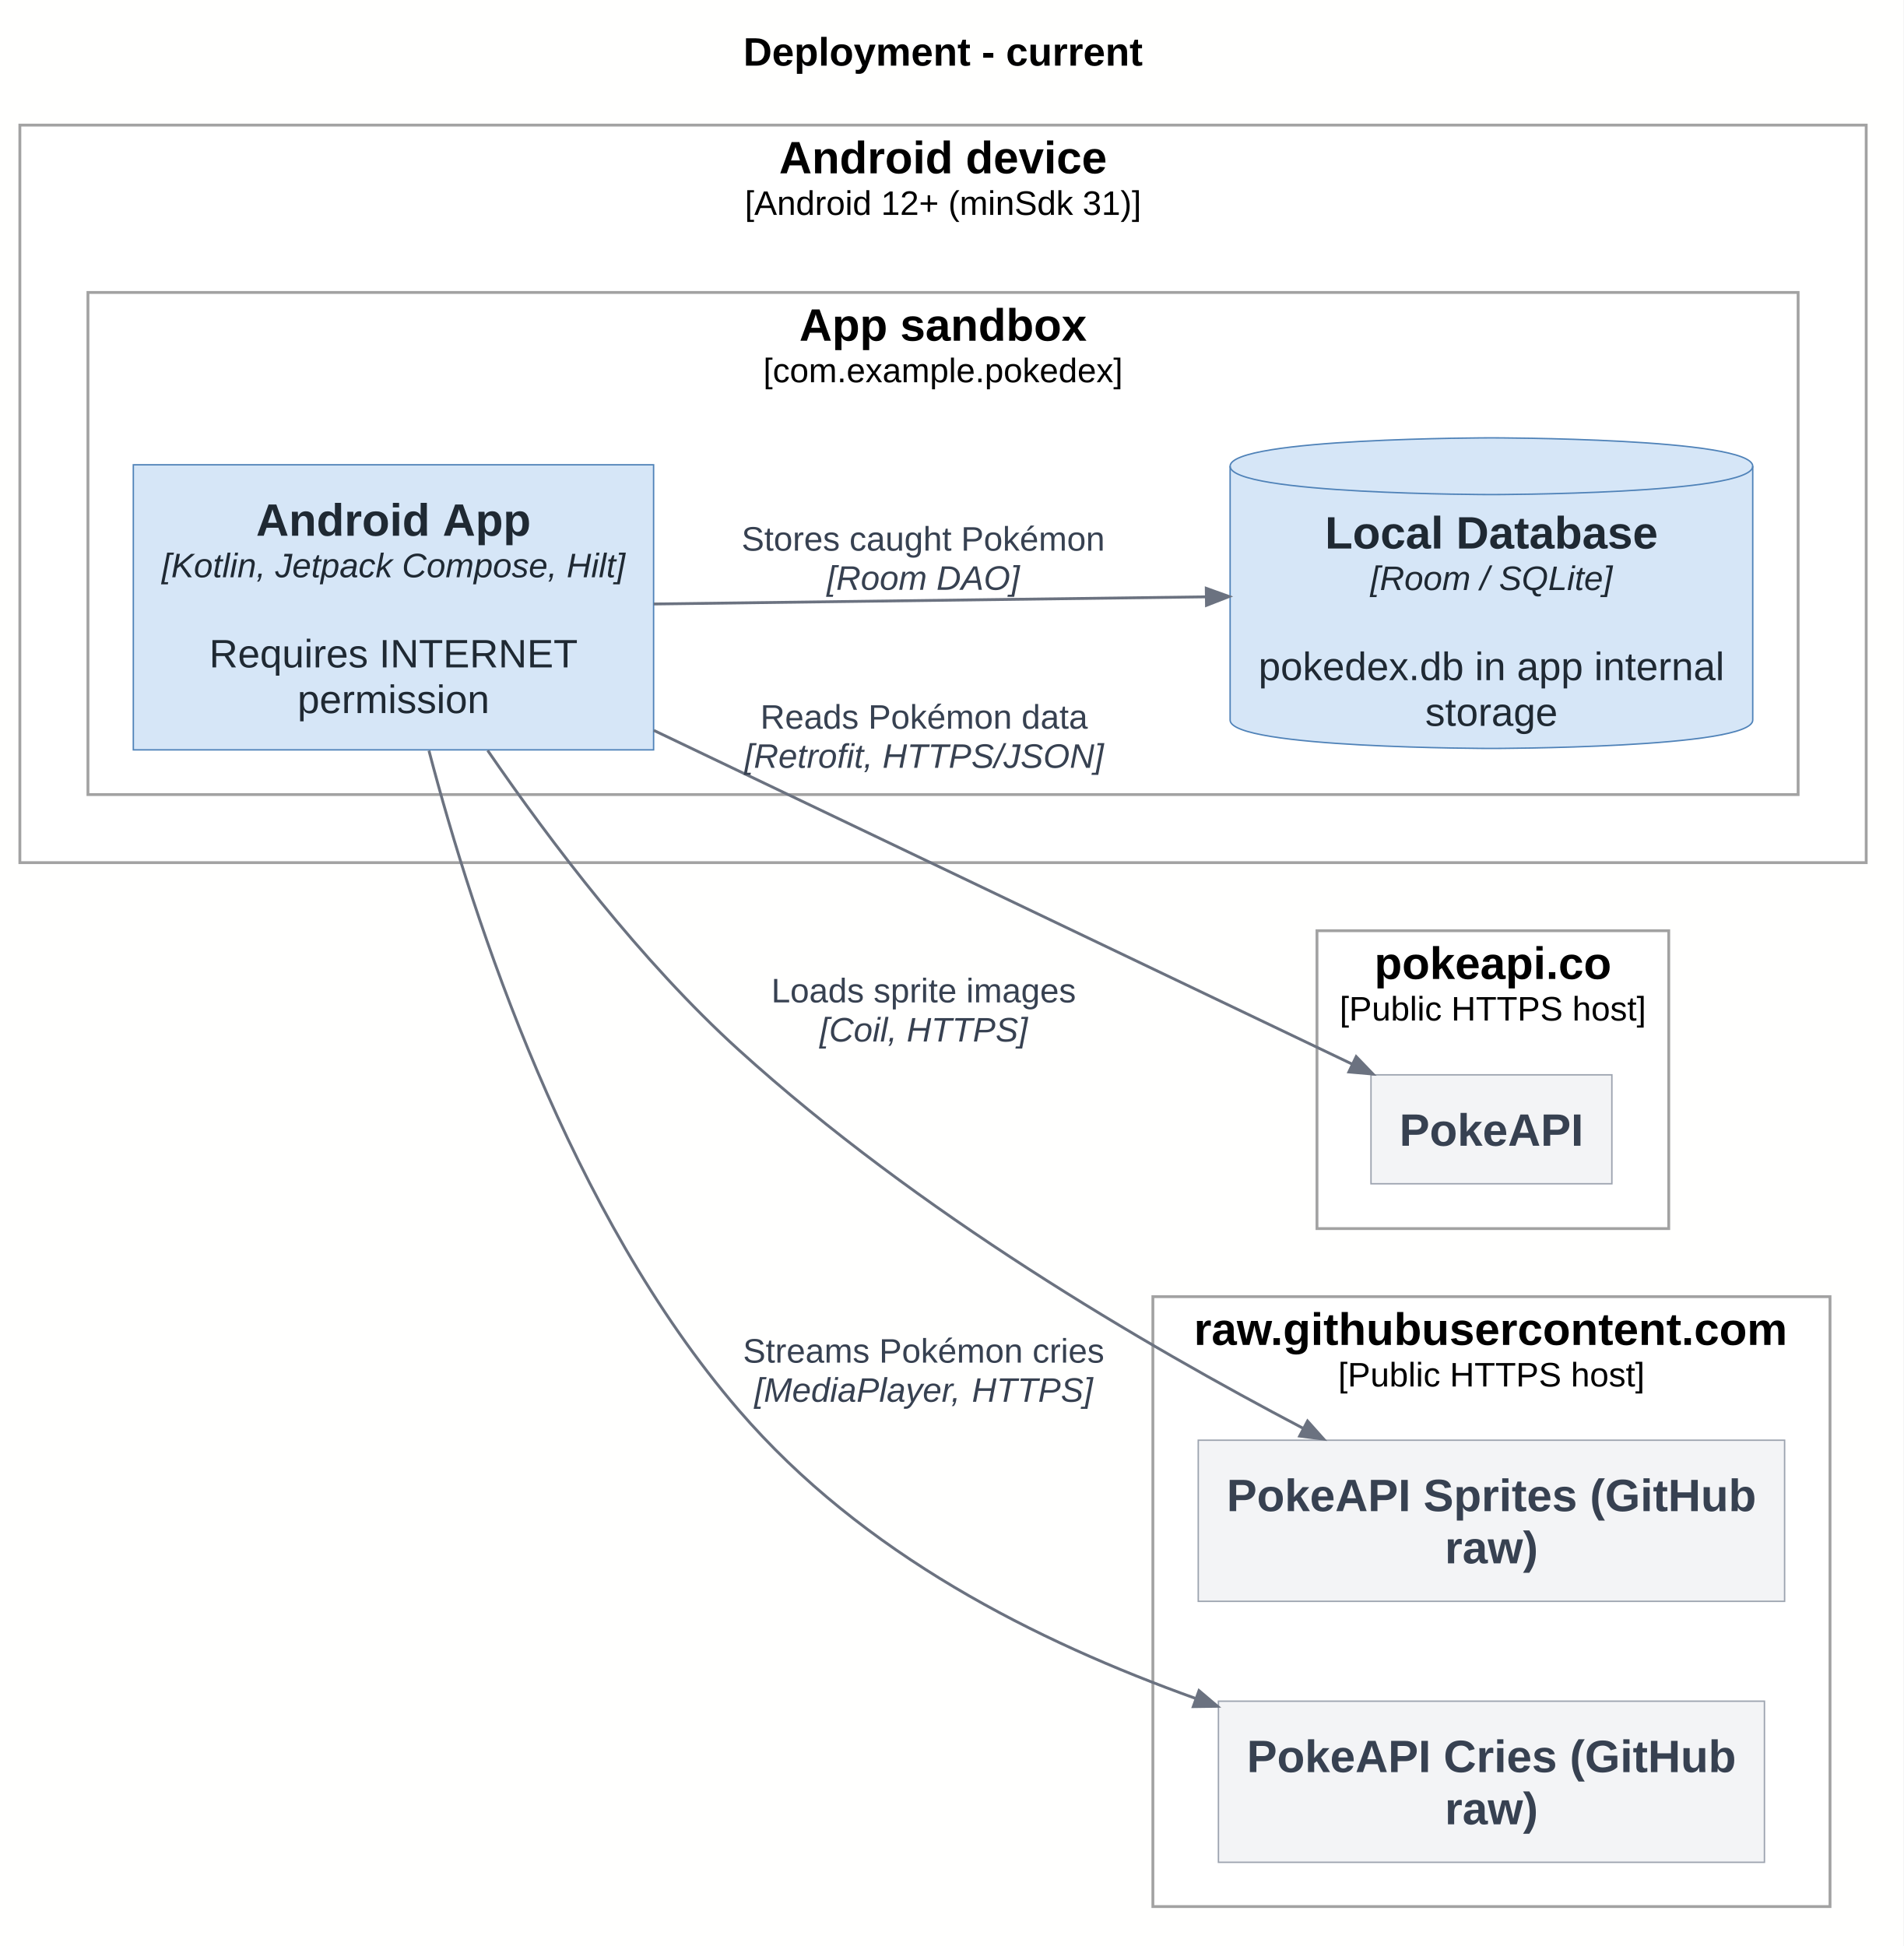
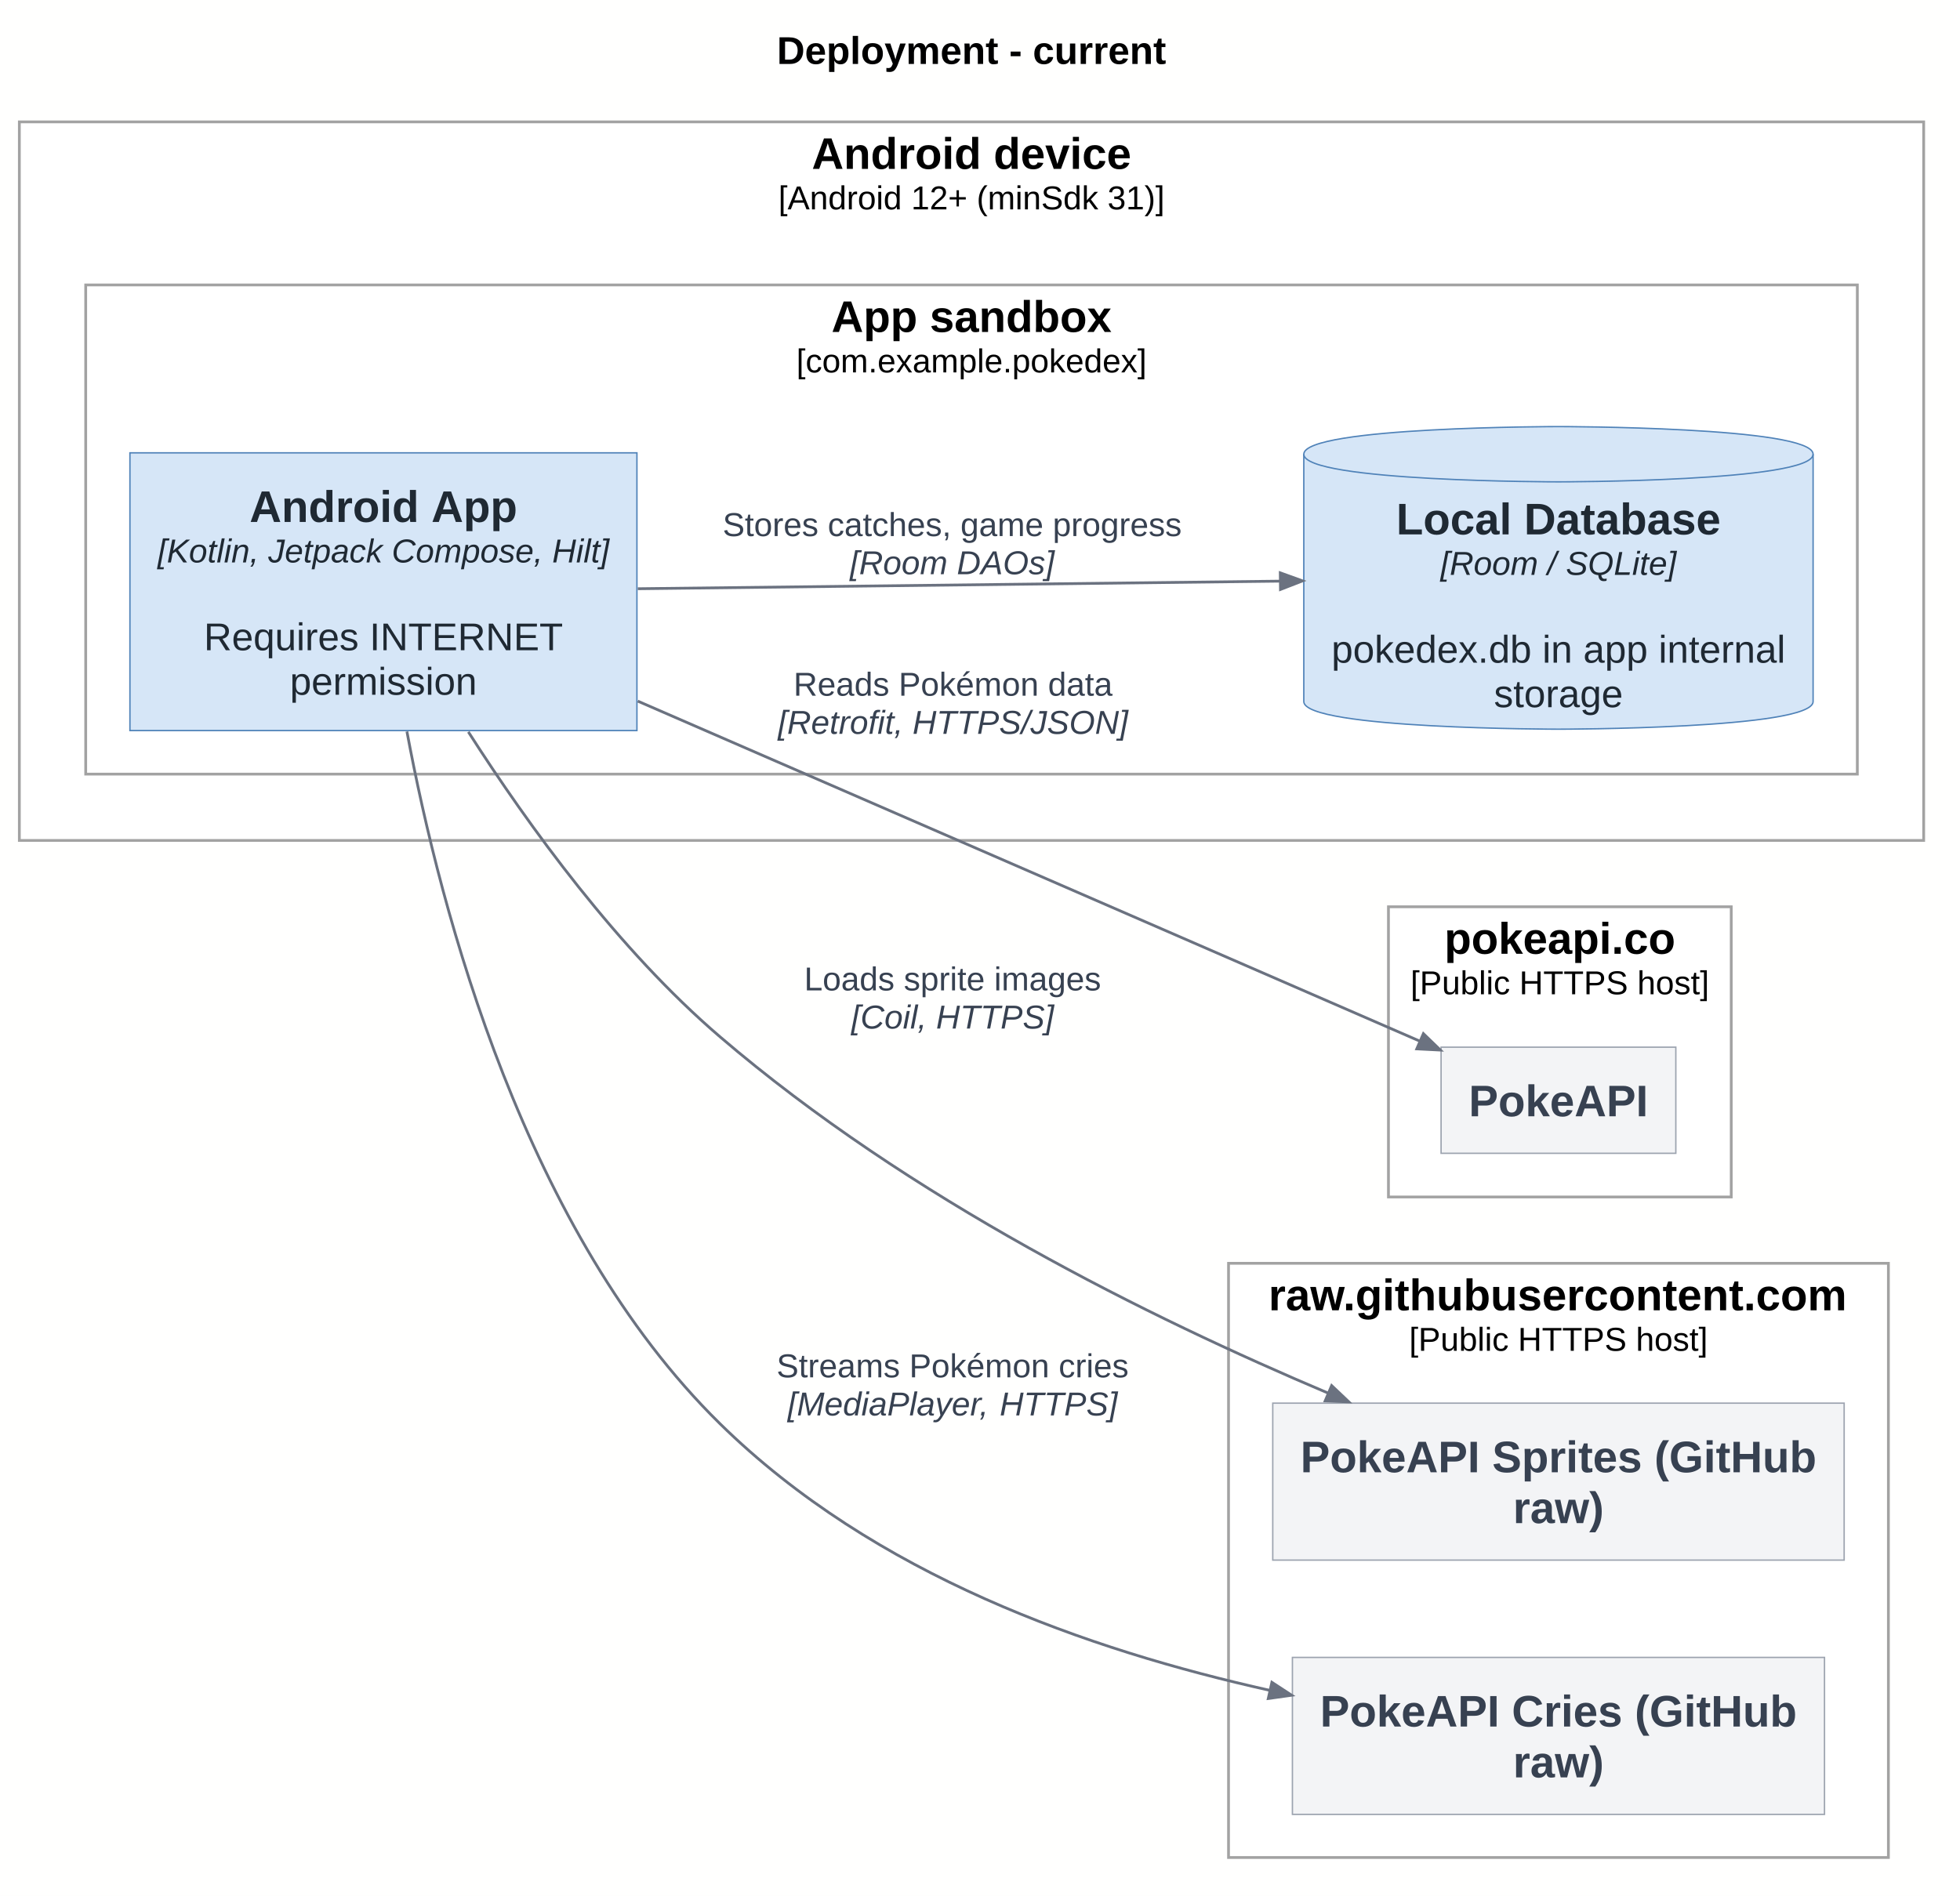
- <svg xmlns="http://www.w3.org/2000/svg" version="1.1" data-diagram-type="DESCRIPTION" style="width:671px;height:686px;background:#FFFFFE;" width="671px" height="686px" viewBox="0 0 671 686" zoomAndPan="magnify" preserveAspectRatio="none" contentStyleType="text/css">
+ <svg xmlns="http://www.w3.org/2000/svg" version="1.1" data-diagram-type="DESCRIPTION" style="width:709px;height:686px;background:#FFFFFE;" width="709px" height="686px" viewBox="0 0 709 686" zoomAndPan="magnify" preserveAspectRatio="none" contentStyleType="text/css">
  <defs />
  <g font-family="sans-serif" lengthAdjust="spacing">
-     <rect x="0" y="0" width="671" height="686" fill="#FFFFFE" style="stroke:none;" />
+     <rect x="0" y="0" width="709" height="686" fill="#FFFFFE" style="stroke:none;" />
    <g class="title" data-source-line="13">
-       <text x="262.03" y="23.132" fill="#000" font-size="14" textLength="140.8" font-weight="700" font-family="Arial">Deployment - current</text>
+       <text x="281.03" y="23.132" fill="#000" font-size="14" textLength="140.8" font-weight="700" font-family="Arial">Deployment - current</text>
    </g>
    <g class="cluster" data-qualified-name="device" id="ent0001" data-source-line="115">
-       <rect x="7" y="44.099" width="650.86" height="260" fill="#FFF" style="stroke:#A2A2A2;stroke-width:1;" />
-       <text x="274.641" y="61.106" fill="#000" font-size="16" textLength="115.578" font-weight="700" font-family="Arial">Android device</text>
-       <text x="262.56" y="75.753" fill="#000" font-size="12" textLength="139.74" font-family="Arial">[Android 12+ (minSdk 31)]</text>
+       <rect x="7" y="44.099" width="688.86" height="260" fill="#FFF" style="stroke:#A2A2A2;stroke-width:1;" />
+       <text x="293.641" y="61.106" fill="#000" font-size="16" textLength="115.578" font-weight="700" font-family="Arial">Android device</text>
+       <text x="281.56" y="75.753" fill="#000" font-size="12" textLength="139.74" font-family="Arial">[Android 12+ (minSdk 31)]</text>
    </g>
    <g class="cluster" data-qualified-name="device.sandbox" id="ent0002" data-source-line="115">
-       <rect x="31" y="103.099" width="602.86" height="177" fill="#FFF" style="stroke:#A2A2A2;stroke-width:1;" />
-       <text x="281.762" y="120.106" fill="#000" font-size="16" textLength="101.336" font-weight="700" font-family="Arial">App sandbox</text>
-       <text x="269.064" y="134.753" fill="#000" font-size="12" textLength="126.732" font-family="Arial">[com.example.pokedex]</text>
+       <rect x="31" y="103.099" width="640.86" height="177" fill="#FFF" style="stroke:#A2A2A2;stroke-width:1;" />
+       <text x="300.762" y="120.106" fill="#000" font-size="16" textLength="101.336" font-weight="700" font-family="Arial">App sandbox</text>
+       <text x="288.064" y="134.753" fill="#000" font-size="12" textLength="126.732" font-family="Arial">[com.example.pokedex]</text>
    </g>
    <g class="cluster" data-qualified-name="pokeApiNode" id="ent0005" data-source-line="115">
-       <rect x="464.25" y="328.099" width="124" height="105" fill="#FFF" style="stroke:#A2A2A2;stroke-width:1;" />
-       <text x="484.461" y="345.106" fill="#000" font-size="16" textLength="83.578" font-weight="700" font-family="Arial">pokeapi.co</text>
-       <text x="472.232" y="359.753" fill="#000" font-size="12" textLength="108.035" font-family="Arial">[Public HTTPS host]</text>
+       <rect x="502.25" y="328.099" width="124" height="105" fill="#FFF" style="stroke:#A2A2A2;stroke-width:1;" />
+       <text x="522.461" y="345.106" fill="#000" font-size="16" textLength="83.578" font-weight="700" font-family="Arial">pokeapi.co</text>
+       <text x="510.232" y="359.753" fill="#000" font-size="12" textLength="108.035" font-family="Arial">[Public HTTPS host]</text>
    </g>
    <g class="cluster" data-qualified-name="githubRawNode" id="ent0007" data-source-line="115">
-       <rect x="406.4" y="457.099" width="238.7" height="215" fill="#FFF" style="stroke:#A2A2A2;stroke-width:1;" />
-       <text x="420.852" y="474.106" fill="#000" font-size="16" textLength="209.797" font-weight="700" font-family="Arial">raw.githubusercontent.com</text>
-       <text x="471.732" y="488.753" fill="#000" font-size="12" textLength="108.035" font-family="Arial">[Public HTTPS host]</text>
+       <rect x="444.4" y="457.099" width="238.7" height="215" fill="#FFF" style="stroke:#A2A2A2;stroke-width:1;" />
+       <text x="458.852" y="474.106" fill="#000" font-size="16" textLength="209.797" font-weight="700" font-family="Arial">raw.githubusercontent.com</text>
+       <text x="509.732" y="488.753" fill="#000" font-size="12" textLength="108.035" font-family="Arial">[Public HTTPS host]</text>
    </g>
    <g class="entity" data-qualified-name="device.sandbox.androidApp" id="ent0003" data-source-line="71">
      <rect x="47" y="163.849" width="183.4" height="100.493" fill="#D6E6F7" style="stroke:#4F82B8;stroke-width:0.5;" />
      <text x="90.267" y="188.856" fill="#1F2933" font-size="16" textLength="61.32" font-weight="700" font-family="Arial">Android</text>
      <text x="151.587" y="188.856" fill="#1F2933" font-size="16" font-weight="700" font-family="Arial"> </text>
      <text x="156.032" y="188.856" fill="#1F2933" font-size="16" textLength="31.102" font-weight="700" font-family="Arial">App</text>
      <text x="57" y="203.503" fill="#1F2933" font-size="12" textLength="36.686" font-style="italic" font-family="Arial">[Kotlin,</text>
      <text x="93.686" y="203.503" fill="#1F2933" font-size="12" font-style="italic" font-family="Arial"> </text>
      <text x="97.02" y="203.503" fill="#1F2933" font-size="12" textLength="41.355" font-style="italic" font-family="Arial">Jetpack</text>
      <text x="138.375" y="203.503" fill="#1F2933" font-size="12" font-style="italic" font-family="Arial"> </text>
      <text x="141.709" y="203.503" fill="#1F2933" font-size="12" textLength="54.691" font-style="italic" font-family="Arial">Compose,</text>
      <text x="196.4" y="203.503" fill="#1F2933" font-size="12" font-style="italic" font-family="Arial"> </text>
      <text x="199.734" y="203.503" fill="#1F2933" font-size="12" textLength="20.666" font-style="italic" font-family="Arial">Hilt]</text>
      <text x="136.755" y="219.178" fill="#1F2933" font-size="14" font-family="Arial"> </text>
      <text x="73.742" y="235.276" fill="#1F2933" font-size="14" textLength="56.027" font-family="Arial">Requires</text>
      <text x="129.769" y="235.276" fill="#1F2933" font-size="14" font-family="Arial"> </text>
      <text x="133.659" y="235.276" fill="#1F2933" font-size="14" textLength="70" font-family="Arial">INTERNET</text>
      <text x="104.855" y="251.375" fill="#1F2933" font-size="14" textLength="67.689" font-family="Arial">permission</text>
    </g>
    <g class="entity" data-qualified-name="device.sandbox.localDb" id="ent0004" data-source-line="75">
-       <path d="M433.63,164.349 C433.63,154.349 525.747,154.349 525.747,154.349 C525.747,154.349 617.863,154.349 617.863,164.349 L617.863,253.842 C617.863,263.842 525.747,263.842 525.747,263.842 C525.747,263.842 433.63,263.842 433.63,253.842 L433.63,164.349" style="stroke:#4F82B8;stroke-width:0.5;" fill="#D6E6F7" />
-       <path d="M433.63,164.349 C433.63,174.349 525.747,174.349 525.747,174.349 C525.747,174.349 617.863,174.349 617.863,164.349" style="stroke:#4F82B8;stroke-width:0.5;" fill="none" />
-       <text x="467.055" y="193.356" fill="#1F2933" font-size="16" textLength="41.789" font-weight="700" font-family="Arial">Local</text>
-       <text x="508.844" y="193.356" fill="#1F2933" font-size="16" font-weight="700" font-family="Arial"> </text>
-       <text x="513.29" y="193.356" fill="#1F2933" font-size="16" textLength="71.148" font-weight="700" font-family="Arial">Database</text>
-       <text x="483.064" y="208.003" fill="#1F2933" font-size="12" textLength="35.344" font-style="italic" font-family="Arial">[Room</text>
-       <text x="518.408" y="208.003" fill="#1F2933" font-size="12" font-style="italic" font-family="Arial"> </text>
-       <text x="521.742" y="208.003" fill="#1F2933" font-size="12" font-style="italic" font-family="Arial">/</text>
-       <text x="525.076" y="208.003" fill="#1F2933" font-size="12" font-style="italic" font-family="Arial"> </text>
-       <text x="528.41" y="208.003" fill="#1F2933" font-size="12" textLength="40.02" font-style="italic" font-family="Arial">SQLite]</text>
-       <text x="523.802" y="223.678" fill="#1F2933" font-size="14" font-family="Arial"> </text>
-       <text x="443.63" y="239.776" fill="#1F2933" font-size="14" textLength="72.393" font-family="Arial">pokedex.db</text>
-       <text x="516.023" y="239.776" fill="#1F2933" font-size="14" font-family="Arial"> </text>
-       <text x="519.912" y="239.776" fill="#1F2933" font-size="14" textLength="10.896" font-family="Arial">in</text>
-       <text x="530.809" y="239.776" fill="#1F2933" font-size="14" font-family="Arial"> </text>
-       <text x="534.698" y="239.776" fill="#1F2933" font-size="14" textLength="23.358" font-family="Arial">app</text>
-       <text x="558.057" y="239.776" fill="#1F2933" font-size="14" font-family="Arial"> </text>
-       <text x="561.946" y="239.776" fill="#1F2933" font-size="14" textLength="45.917" font-family="Arial">internal</text>
-       <text x="502.399" y="255.875" fill="#1F2933" font-size="14" textLength="46.696" font-family="Arial">storage</text>
+       <path d="M471.63,164.349 C471.63,154.349 563.747,154.349 563.747,154.349 C563.747,154.349 655.863,154.349 655.863,164.349 L655.863,253.842 C655.863,263.842 563.747,263.842 563.747,263.842 C563.747,263.842 471.63,263.842 471.63,253.842 L471.63,164.349" style="stroke:#4F82B8;stroke-width:0.5;" fill="#D6E6F7" />
+       <path d="M471.63,164.349 C471.63,174.349 563.747,174.349 563.747,174.349 C563.747,174.349 655.863,174.349 655.863,164.349" style="stroke:#4F82B8;stroke-width:0.5;" fill="none" />
+       <text x="505.055" y="193.356" fill="#1F2933" font-size="16" textLength="41.789" font-weight="700" font-family="Arial">Local</text>
+       <text x="546.844" y="193.356" fill="#1F2933" font-size="16" font-weight="700" font-family="Arial"> </text>
+       <text x="551.29" y="193.356" fill="#1F2933" font-size="16" textLength="71.148" font-weight="700" font-family="Arial">Database</text>
+       <text x="521.064" y="208.003" fill="#1F2933" font-size="12" textLength="35.344" font-style="italic" font-family="Arial">[Room</text>
+       <text x="556.408" y="208.003" fill="#1F2933" font-size="12" font-style="italic" font-family="Arial"> </text>
+       <text x="559.742" y="208.003" fill="#1F2933" font-size="12" font-style="italic" font-family="Arial">/</text>
+       <text x="563.076" y="208.003" fill="#1F2933" font-size="12" font-style="italic" font-family="Arial"> </text>
+       <text x="566.41" y="208.003" fill="#1F2933" font-size="12" textLength="40.02" font-style="italic" font-family="Arial">SQLite]</text>
+       <text x="561.802" y="223.678" fill="#1F2933" font-size="14" font-family="Arial"> </text>
+       <text x="481.63" y="239.776" fill="#1F2933" font-size="14" textLength="72.393" font-family="Arial">pokedex.db</text>
+       <text x="554.023" y="239.776" fill="#1F2933" font-size="14" font-family="Arial"> </text>
+       <text x="557.912" y="239.776" fill="#1F2933" font-size="14" textLength="10.896" font-family="Arial">in</text>
+       <text x="568.809" y="239.776" fill="#1F2933" font-size="14" font-family="Arial"> </text>
+       <text x="572.698" y="239.776" fill="#1F2933" font-size="14" textLength="23.358" font-family="Arial">app</text>
+       <text x="596.057" y="239.776" fill="#1F2933" font-size="14" font-family="Arial"> </text>
+       <text x="599.946" y="239.776" fill="#1F2933" font-size="14" textLength="45.917" font-family="Arial">internal</text>
+       <text x="540.399" y="255.875" fill="#1F2933" font-size="14" textLength="46.696" font-family="Arial">storage</text>
    </g>
    <g class="entity" data-qualified-name="pokeApiNode.pokeApi" id="ent0006" data-source-line="218">
-       <rect x="483.29" y="378.899" width="84.914" height="38.398" fill="#F3F4F6" style="stroke:#9CA3AF;stroke-width:0.5;" />
-       <text x="493.29" y="403.906" fill="#374151" font-size="16" textLength="64.914" font-weight="700" font-family="Arial">PokeAPI</text>
+       <rect x="521.29" y="378.899" width="84.914" height="38.398" fill="#F3F4F6" style="stroke:#9CA3AF;stroke-width:0.5;" />
+       <text x="531.29" y="403.906" fill="#374151" font-size="16" textLength="64.914" font-weight="700" font-family="Arial">PokeAPI</text>
    </g>
    <g class="entity" data-qualified-name="githubRawNode.spritesHost" id="ent0008" data-source-line="218">
-       <rect x="422.4" y="507.699" width="206.695" height="56.797" fill="#F3F4F6" style="stroke:#9CA3AF;stroke-width:0.5;" />
-       <text x="432.4" y="532.706" fill="#374151" font-size="16" textLength="64.914" font-weight="700" font-family="Arial">PokeAPI</text>
-       <text x="497.314" y="532.706" fill="#374151" font-size="16" font-weight="700" font-family="Arial"> </text>
-       <text x="501.759" y="532.706" fill="#374151" font-size="16" textLength="54.242" font-weight="700" font-family="Arial">Sprites</text>
-       <text x="556.002" y="532.706" fill="#374151" font-size="16" font-weight="700" font-family="Arial"> </text>
-       <text x="560.447" y="532.706" fill="#374151" font-size="16" textLength="58.648" font-weight="700" font-family="Arial">(GitHub</text>
-       <text x="509.298" y="551.105" fill="#374151" font-size="16" textLength="32.898" font-weight="700" font-family="Arial">raw)</text>
+       <rect x="460.4" y="507.699" width="206.695" height="56.797" fill="#F3F4F6" style="stroke:#9CA3AF;stroke-width:0.5;" />
+       <text x="470.4" y="532.706" fill="#374151" font-size="16" textLength="64.914" font-weight="700" font-family="Arial">PokeAPI</text>
+       <text x="535.314" y="532.706" fill="#374151" font-size="16" font-weight="700" font-family="Arial"> </text>
+       <text x="539.759" y="532.706" fill="#374151" font-size="16" textLength="54.242" font-weight="700" font-family="Arial">Sprites</text>
+       <text x="594.002" y="532.706" fill="#374151" font-size="16" font-weight="700" font-family="Arial"> </text>
+       <text x="598.447" y="532.706" fill="#374151" font-size="16" textLength="58.648" font-weight="700" font-family="Arial">(GitHub</text>
+       <text x="547.298" y="551.105" fill="#374151" font-size="16" textLength="32.898" font-weight="700" font-family="Arial">raw)</text>
    </g>
    <g class="entity" data-qualified-name="githubRawNode.criesHost" id="ent0009" data-source-line="218">
-       <rect x="429.51" y="599.699" width="192.477" height="56.797" fill="#F3F4F6" style="stroke:#9CA3AF;stroke-width:0.5;" />
-       <text x="439.51" y="624.706" fill="#374151" font-size="16" textLength="64.914" font-weight="700" font-family="Arial">PokeAPI</text>
-       <text x="504.424" y="624.706" fill="#374151" font-size="16" font-weight="700" font-family="Arial"> </text>
-       <text x="508.869" y="624.706" fill="#374151" font-size="16" textLength="40.023" font-weight="700" font-family="Arial">Cries</text>
-       <text x="548.893" y="624.706" fill="#374151" font-size="16" font-weight="700" font-family="Arial"> </text>
-       <text x="553.338" y="624.706" fill="#374151" font-size="16" textLength="58.648" font-weight="700" font-family="Arial">(GitHub</text>
-       <text x="509.299" y="643.105" fill="#374151" font-size="16" textLength="32.898" font-weight="700" font-family="Arial">raw)</text>
+       <rect x="467.51" y="599.699" width="192.477" height="56.797" fill="#F3F4F6" style="stroke:#9CA3AF;stroke-width:0.5;" />
+       <text x="477.51" y="624.706" fill="#374151" font-size="16" textLength="64.914" font-weight="700" font-family="Arial">PokeAPI</text>
+       <text x="542.424" y="624.706" fill="#374151" font-size="16" font-weight="700" font-family="Arial"> </text>
+       <text x="546.869" y="624.706" fill="#374151" font-size="16" textLength="40.023" font-weight="700" font-family="Arial">Cries</text>
+       <text x="586.893" y="624.706" fill="#374151" font-size="16" font-weight="700" font-family="Arial"> </text>
+       <text x="591.338" y="624.706" fill="#374151" font-size="16" textLength="58.648" font-weight="700" font-family="Arial">(GitHub</text>
+       <text x="547.299" y="643.105" fill="#374151" font-size="16" textLength="32.898" font-weight="700" font-family="Arial">raw)</text>
    </g>
    <g class="link" data-entity-1="ent0003" data-entity-2="ent0004" id="lnk10" data-source-line="1803" data-link-type="dependency">
-       <path d="M230.46,212.919 C291.61,212.129 363.971,211.182 425.261,210.392" style="stroke:#6B7280;stroke-width:1;" fill="none" id="androidApp-to-localDb" />
-       <polygon points="433.26,210.289,425.222,207.392,425.299,213.391,433.26,210.289" fill="#6B7280" style="stroke:#6B7280;stroke-width:1;stroke-linejoin:miter;stroke-miterlimit:10;" />
-       <text x="261.4" y="194.114" fill="#374151" font-size="12" textLength="34.682" font-family="Arial">Stores</text>
-       <text x="296.082" y="194.114" fill="#374151" font-size="12" font-family="Arial"> </text>
-       <text x="299.416" y="194.114" fill="#374151" font-size="12" textLength="36.029" font-family="Arial">caught</text>
-       <text x="335.445" y="194.114" fill="#374151" font-size="12" font-family="Arial"> </text>
-       <text x="338.779" y="194.114" fill="#374151" font-size="12" textLength="50.695" font-family="Arial">Pokémon</text>
-       <text x="291.429" y="207.913" fill="#374151" font-size="12" textLength="35.344" font-style="italic" font-family="Arial">[Room</text>
-       <text x="326.773" y="207.913" fill="#374151" font-size="12" font-style="italic" font-family="Arial"> </text>
-       <text x="330.107" y="207.913" fill="#374151" font-size="12" textLength="29.338" font-style="italic" font-family="Arial">DAO]</text>
+       <path d="M230.71,213.019 C301.75,212.179 391.981,211.113 463.161,210.273" style="stroke:#6B7280;stroke-width:1;" fill="none" id="androidApp-to-localDb" />
+       <polygon points="471.16,210.179,463.125,207.273,463.196,213.273,471.16,210.179" fill="#6B7280" style="stroke:#6B7280;stroke-width:1;stroke-linejoin:miter;stroke-miterlimit:10;" />
+       <text x="261.4" y="193.974" fill="#374151" font-size="12" textLength="34.682" font-family="Arial">Stores</text>
+       <text x="296.082" y="193.974" fill="#374151" font-size="12" font-family="Arial"> </text>
+       <text x="299.416" y="193.974" fill="#374151" font-size="12" textLength="44.689" font-family="Arial">catches,</text>
+       <text x="344.105" y="193.974" fill="#374151" font-size="12" font-family="Arial"> </text>
+       <text x="347.439" y="193.974" fill="#374151" font-size="12" textLength="30.018" font-family="Arial">game</text>
+       <text x="377.457" y="193.974" fill="#374151" font-size="12" font-family="Arial"> </text>
+       <text x="380.791" y="193.974" fill="#374151" font-size="12" textLength="46.688" font-family="Arial">progress</text>
+       <text x="307.431" y="207.773" fill="#374151" font-size="12" textLength="35.344" font-style="italic" font-family="Arial">[Room</text>
+       <text x="342.775" y="207.773" fill="#374151" font-size="12" font-style="italic" font-family="Arial"> </text>
+       <text x="346.109" y="207.773" fill="#374151" font-size="12" textLength="35.338" font-style="italic" font-family="Arial">DAOs]</text>
    </g>
    <g class="link" data-entity-1="ent0003" data-entity-2="ent0006" id="lnk11" data-source-line="1803" data-link-type="dependency">
-       <path d="M230.46,257.469 C310.73,295.829 416.892,346.559 476.782,375.179" style="stroke:#6B7280;stroke-width:1;" fill="none" id="androidApp-to-pokeApi" />
-       <polygon points="484,378.629,478.075,372.472,475.488,377.886,484,378.629" fill="#6B7280" style="stroke:#6B7280;stroke-width:1;stroke-linejoin:miter;stroke-miterlimit:10;" />
-       <text x="268.04" y="256.874" fill="#374151" font-size="12" textLength="34.688" font-family="Arial">Reads</text>
-       <text x="302.727" y="256.874" fill="#374151" font-size="12" font-family="Arial"> </text>
-       <text x="306.061" y="256.874" fill="#374151" font-size="12" textLength="50.695" font-family="Arial">Pokémon</text>
-       <text x="356.756" y="256.874" fill="#374151" font-size="12" font-family="Arial"> </text>
-       <text x="360.09" y="256.874" fill="#374151" font-size="12" textLength="23.355" font-family="Arial">data</text>
-       <text x="262.4" y="270.673" fill="#374151" font-size="12" textLength="45.346" font-style="italic" font-family="Arial">[Retrofit,</text>
-       <text x="307.746" y="270.673" fill="#374151" font-size="12" font-style="italic" font-family="Arial"> </text>
-       <text x="311.08" y="270.673" fill="#374151" font-size="12" textLength="78.006" font-style="italic" font-family="Arial">HTTPS/JSON]</text>
+       <path d="M230.71,253.689 C320.57,292.769 446.614,347.588 513.694,376.758" style="stroke:#6B7280;stroke-width:1;" fill="none" id="androidApp-to-pokeApi" />
+       <polygon points="521.03,379.949,514.89,374.007,512.497,379.51,521.03,379.949" fill="#6B7280" style="stroke:#6B7280;stroke-width:1;stroke-linejoin:miter;stroke-miterlimit:10;" />
+       <text x="287.04" y="251.724" fill="#374151" font-size="12" textLength="34.688" font-family="Arial">Reads</text>
+       <text x="321.727" y="251.724" fill="#374151" font-size="12" font-family="Arial"> </text>
+       <text x="325.061" y="251.724" fill="#374151" font-size="12" textLength="50.695" font-family="Arial">Pokémon</text>
+       <text x="375.756" y="251.724" fill="#374151" font-size="12" font-family="Arial"> </text>
+       <text x="379.09" y="251.724" fill="#374151" font-size="12" textLength="23.355" font-family="Arial">data</text>
+       <text x="281.4" y="265.523" fill="#374151" font-size="12" textLength="45.346" font-style="italic" font-family="Arial">[Retrofit,</text>
+       <text x="326.746" y="265.523" fill="#374151" font-size="12" font-style="italic" font-family="Arial"> </text>
+       <text x="330.08" y="265.523" fill="#374151" font-size="12" textLength="78.006" font-style="italic" font-family="Arial">HTTPS/JSON]</text>
    </g>
    <g class="link" data-entity-1="ent0003" data-entity-2="ent0008" id="lnk12" data-source-line="1803" data-link-type="dependency">
-       <path d="M171.9,264.539 C194.23,297.049 226.03,338.929 260.4,370.099 C324.03,427.799 403.118,473.959 459.528,503.589" style="stroke:#6B7280;stroke-width:1;" fill="none" id="androidApp-to-spritesHost" />
-       <polygon points="466.61,507.309,460.923,500.933,458.133,506.244,466.61,507.309" fill="#6B7280" style="stroke:#6B7280;stroke-width:1;stroke-linejoin:miter;stroke-miterlimit:10;" />
-       <text x="271.9" y="353.354" fill="#374151" font-size="12" textLength="32.695" font-family="Arial">Loads</text>
-       <text x="304.595" y="353.354" fill="#374151" font-size="12" font-family="Arial"> </text>
-       <text x="307.929" y="353.354" fill="#374151" font-size="12" textLength="29.344" font-family="Arial">sprite</text>
-       <text x="337.273" y="353.354" fill="#374151" font-size="12" font-family="Arial"> </text>
-       <text x="340.607" y="353.354" fill="#374151" font-size="12" textLength="38.684" font-family="Arial">images</text>
-       <text x="288.924" y="367.153" fill="#374151" font-size="12" textLength="27.34" font-style="italic" font-family="Arial">[Coil,</text>
-       <text x="316.264" y="367.153" fill="#374151" font-size="12" font-style="italic" font-family="Arial"> </text>
-       <text x="319.598" y="367.153" fill="#374151" font-size="12" textLength="42.668" font-style="italic" font-family="Arial">HTTPS]</text>
+       <path d="M169.42,264.819 C191.34,299.079 223.66,343.619 260.4,375.099 C329.16,434.009 415.703,476.67 480.533,504.11" style="stroke:#6B7280;stroke-width:1;" fill="none" id="androidApp-to-spritesHost" />
+       <polygon points="487.9,507.229,481.702,501.348,479.363,506.873,487.9,507.229" fill="#6B7280" style="stroke:#6B7280;stroke-width:1;stroke-linejoin:miter;stroke-miterlimit:10;" />
+       <text x="290.9" y="358.354" fill="#374151" font-size="12" textLength="32.695" font-family="Arial">Loads</text>
+       <text x="323.595" y="358.354" fill="#374151" font-size="12" font-family="Arial"> </text>
+       <text x="326.929" y="358.354" fill="#374151" font-size="12" textLength="29.344" font-family="Arial">sprite</text>
+       <text x="356.273" y="358.354" fill="#374151" font-size="12" font-family="Arial"> </text>
+       <text x="359.607" y="358.354" fill="#374151" font-size="12" textLength="38.684" font-family="Arial">images</text>
+       <text x="307.924" y="372.153" fill="#374151" font-size="12" textLength="27.34" font-style="italic" font-family="Arial">[Coil,</text>
+       <text x="335.264" y="372.153" fill="#374151" font-size="12" font-style="italic" font-family="Arial"> </text>
+       <text x="338.598" y="372.153" fill="#374151" font-size="12" textLength="42.668" font-style="italic" font-family="Arial">HTTPS]</text>
    </g>
    <g class="link" data-entity-1="ent0003" data-entity-2="ent0009" id="lnk13" data-source-line="1803" data-link-type="dependency">
-       <path d="M151.21,264.619 C167.16,325.469 200.97,428.089 260.4,497.099 C304.35,548.139 365.37,578.607 421.65,598.797" style="stroke:#6B7280;stroke-width:1;" fill="none" id="androidApp-to-criesHost" />
-       <polygon points="429.18,601.499,422.663,595.973,420.637,601.621,429.18,601.499" fill="#6B7280" style="stroke:#6B7280;stroke-width:1;stroke-linejoin:miter;stroke-miterlimit:10;" />
-       <text x="261.9" y="480.354" fill="#374151" font-size="12" textLength="44.678" font-family="Arial">Streams</text>
-       <text x="306.578" y="480.354" fill="#374151" font-size="12" font-family="Arial"> </text>
-       <text x="309.912" y="480.354" fill="#374151" font-size="12" textLength="50.695" font-family="Arial">Pokémon</text>
-       <text x="360.607" y="480.354" fill="#374151" font-size="12" font-family="Arial"> </text>
-       <text x="363.941" y="480.354" fill="#374151" font-size="12" textLength="25.336" font-family="Arial">cries</text>
-       <text x="265.905" y="494.153" fill="#374151" font-size="12" textLength="73.365" font-style="italic" font-family="Arial">[MediaPlayer,</text>
-       <text x="339.27" y="494.153" fill="#374151" font-size="12" font-style="italic" font-family="Arial"> </text>
-       <text x="342.604" y="494.153" fill="#374151" font-size="12" textLength="42.668" font-style="italic" font-family="Arial">HTTPS]</text>
+       <path d="M147.2,264.689 C159.52,330.739 190.12,446.049 260.4,515.099 C316.36,570.079 393.732,596.975 459.432,611.645" style="stroke:#6B7280;stroke-width:1;" fill="none" id="androidApp-to-criesHost" />
+       <polygon points="467.24,613.389,460.086,608.717,458.779,614.573,467.24,613.389" fill="#6B7280" style="stroke:#6B7280;stroke-width:1;stroke-linejoin:miter;stroke-miterlimit:10;" />
+       <text x="280.9" y="498.354" fill="#374151" font-size="12" textLength="44.678" font-family="Arial">Streams</text>
+       <text x="325.578" y="498.354" fill="#374151" font-size="12" font-family="Arial"> </text>
+       <text x="328.912" y="498.354" fill="#374151" font-size="12" textLength="50.695" font-family="Arial">Pokémon</text>
+       <text x="379.607" y="498.354" fill="#374151" font-size="12" font-family="Arial"> </text>
+       <text x="382.941" y="498.354" fill="#374151" font-size="12" textLength="25.336" font-family="Arial">cries</text>
+       <text x="284.905" y="512.153" fill="#374151" font-size="12" textLength="73.365" font-style="italic" font-family="Arial">[MediaPlayer,</text>
+       <text x="358.27" y="512.153" fill="#374151" font-size="12" font-style="italic" font-family="Arial"> </text>
+       <text x="361.604" y="512.153" fill="#374151" font-size="12" textLength="42.668" font-style="italic" font-family="Arial">HTTPS]</text>
    </g>
  </g>
</svg>
